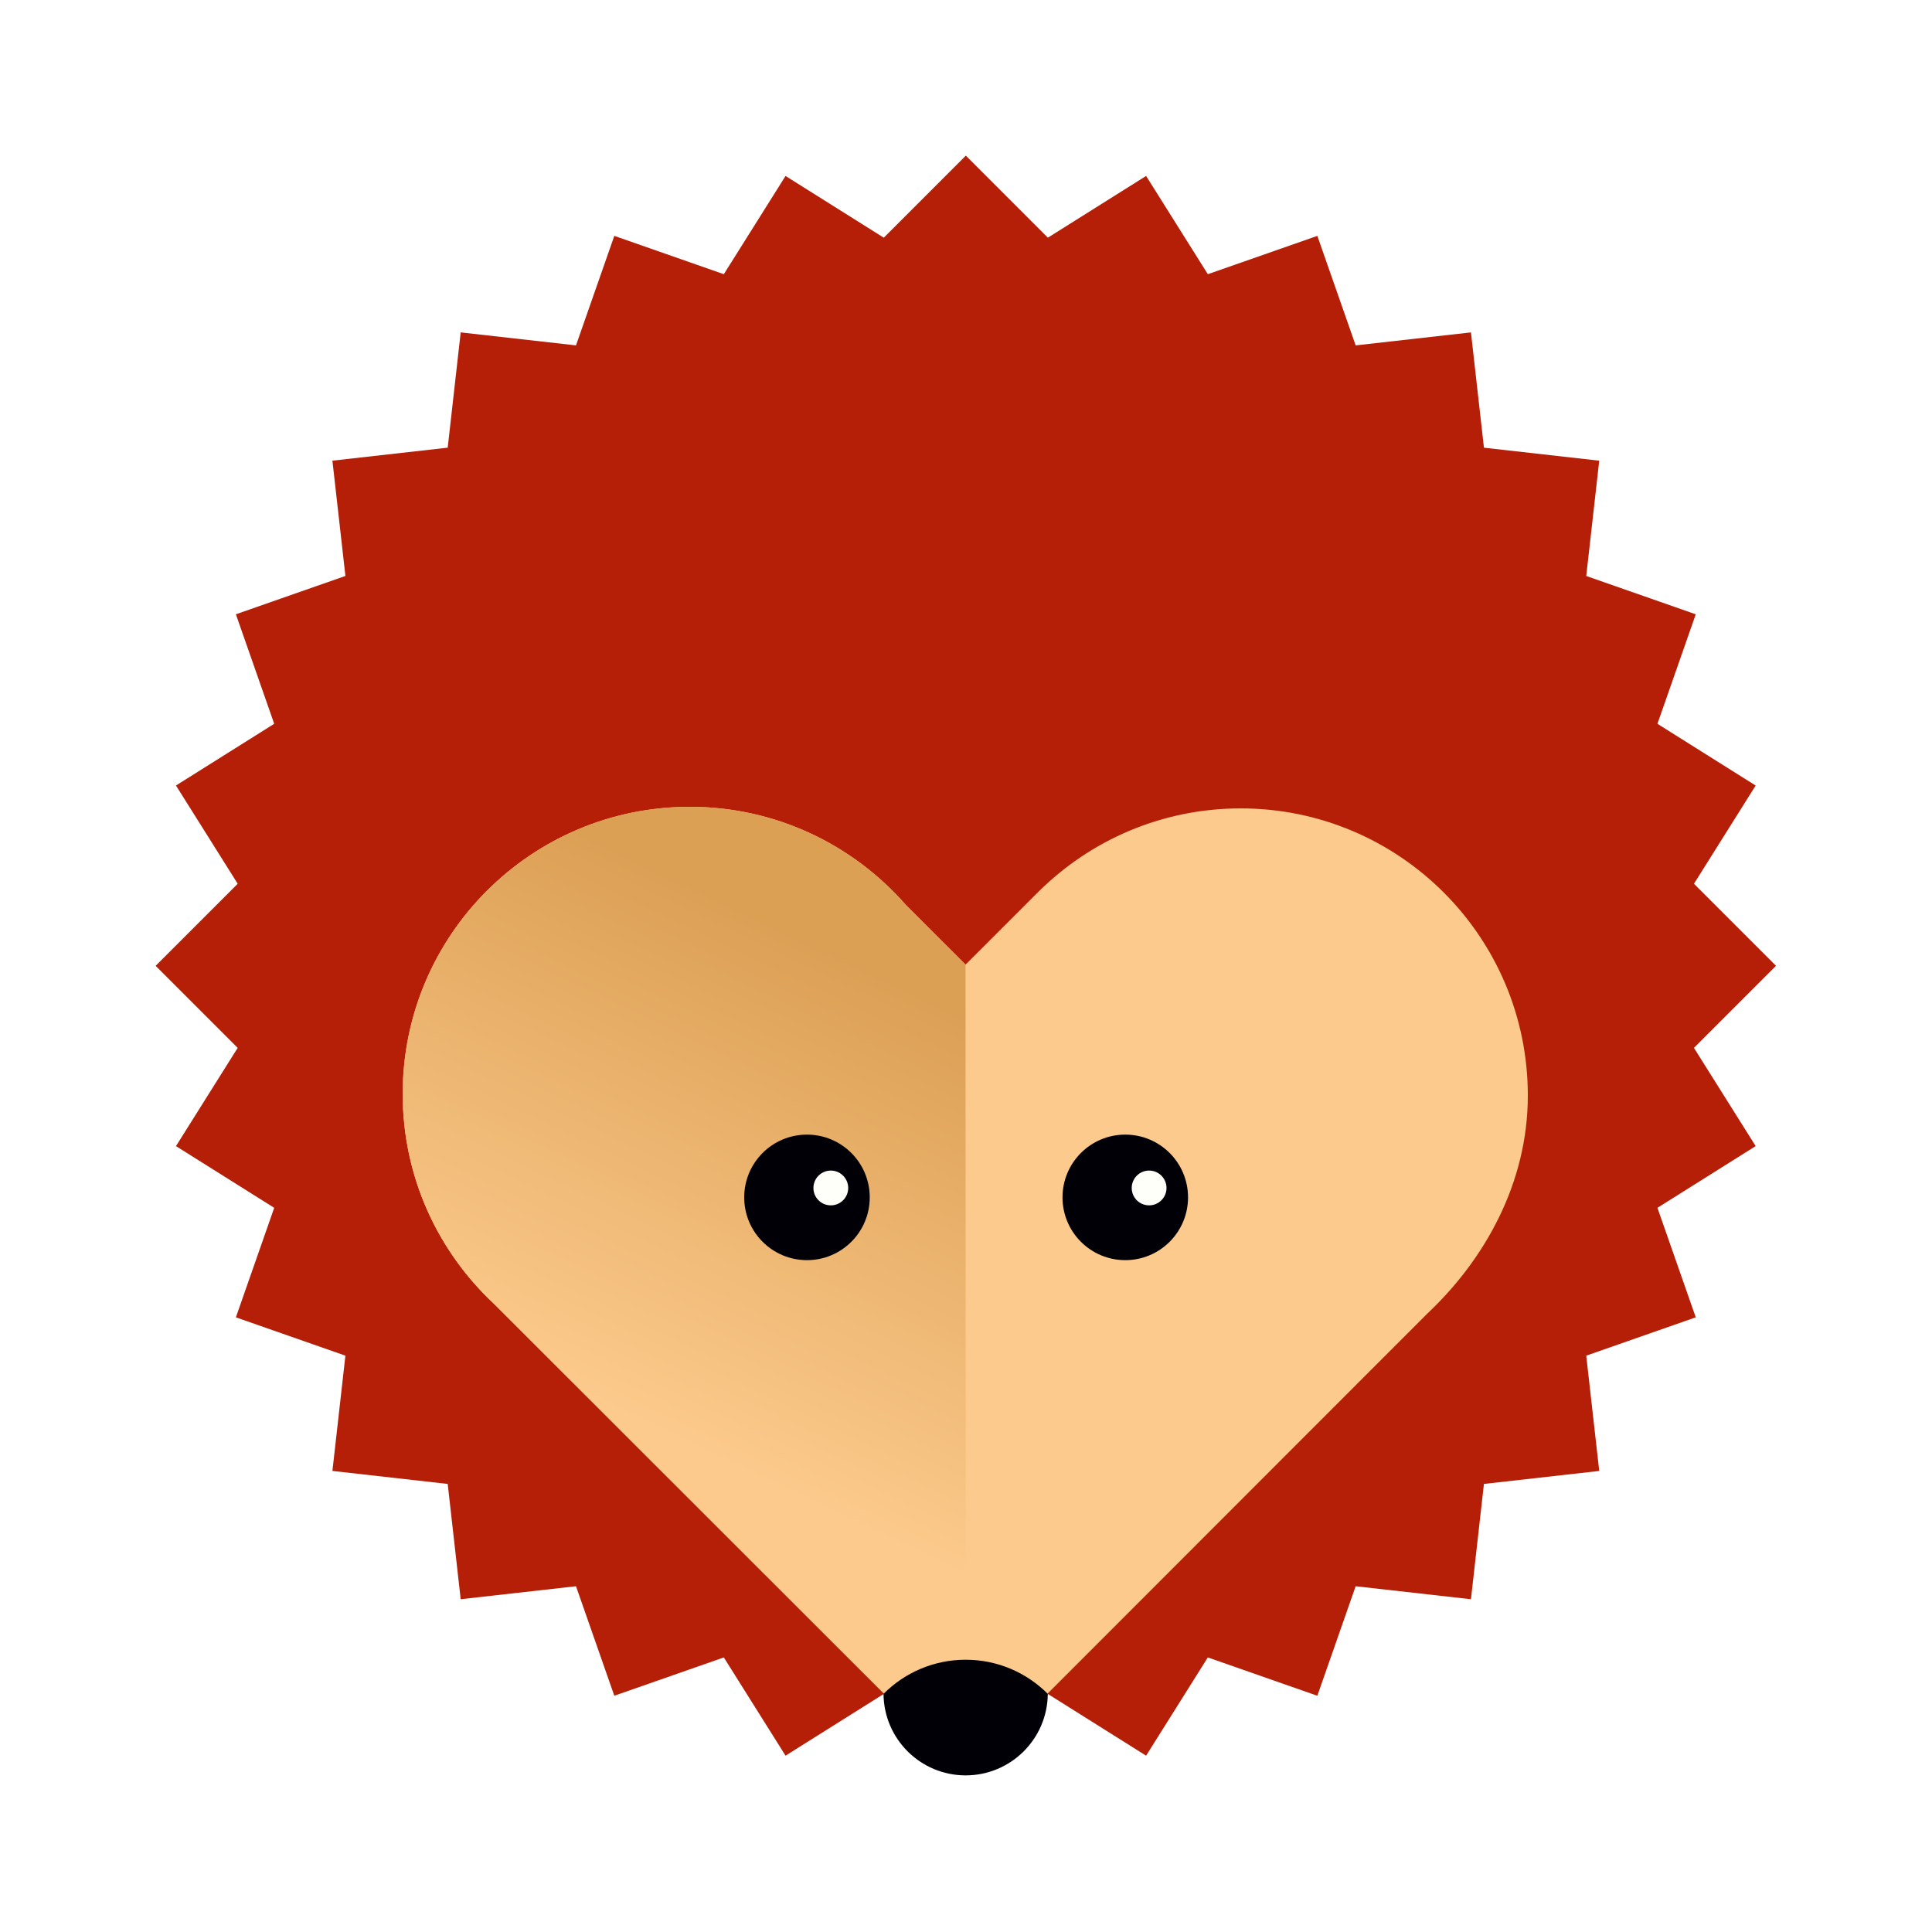
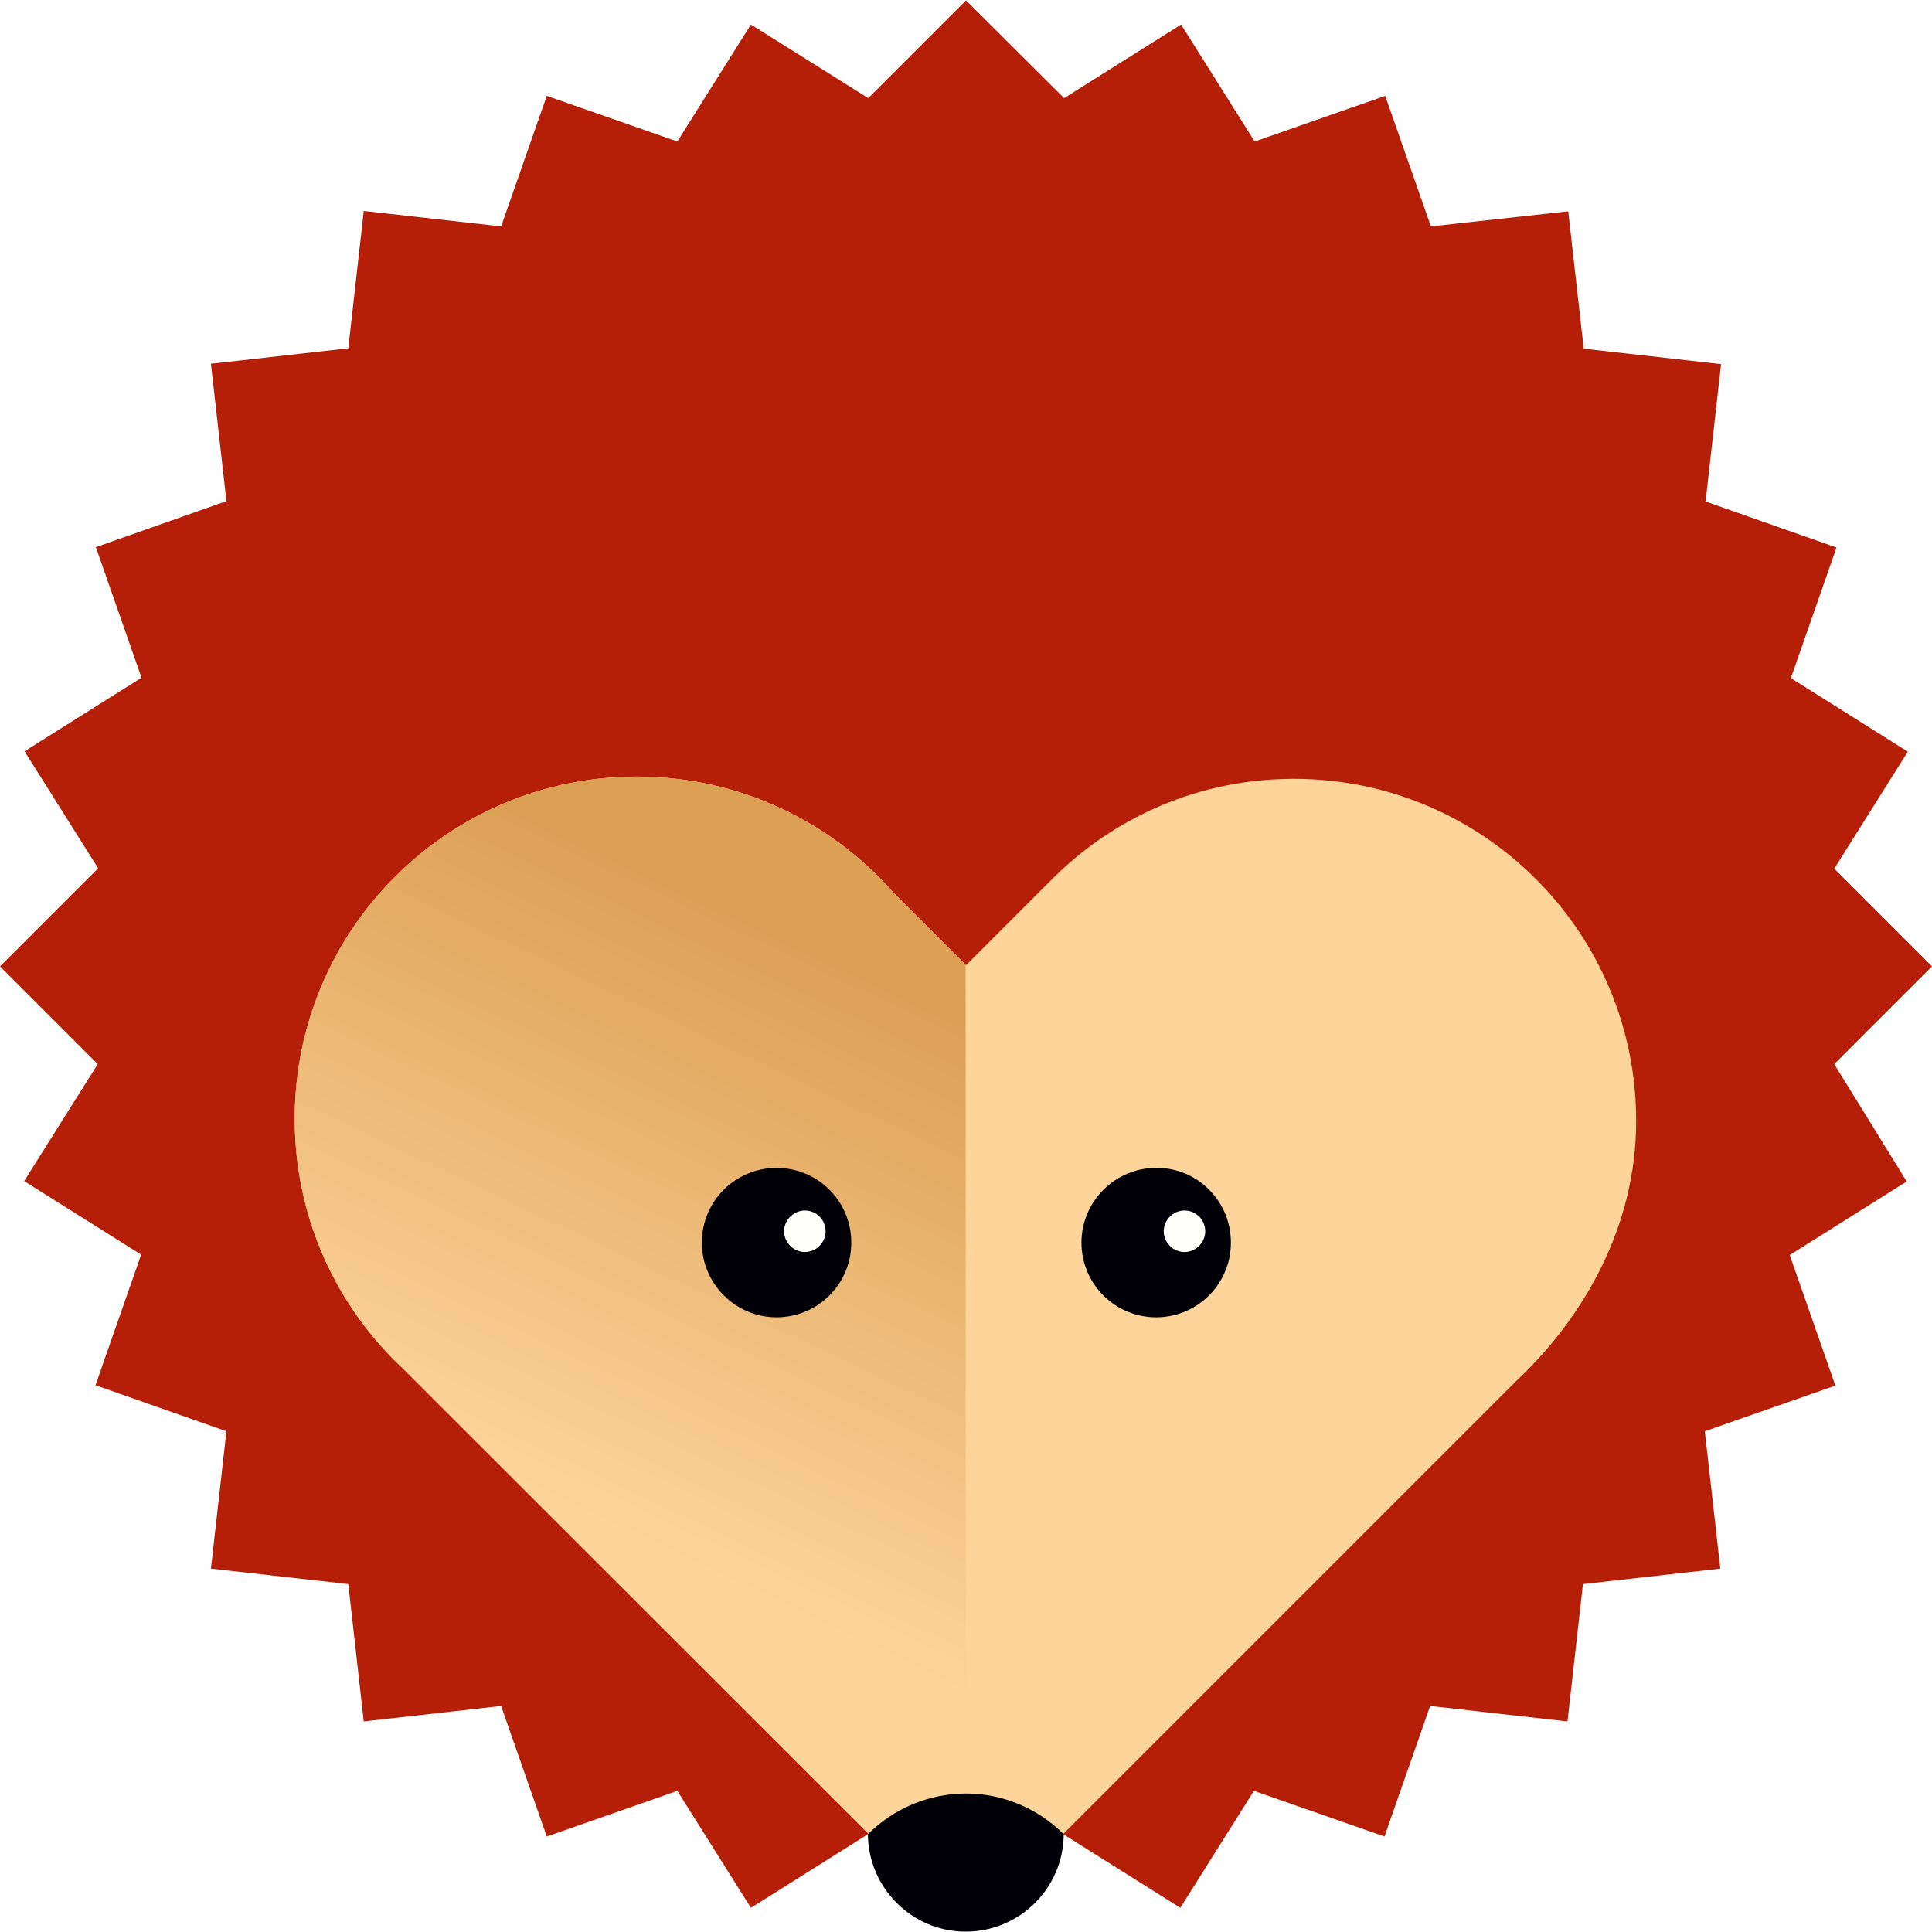
- <svg xmlns="http://www.w3.org/2000/svg" width="100%" height="100%" viewBox="0 0 1772 1772" version="1.1" xml:space="preserve" style="fill-rule:evenodd;clip-rule:evenodd;stroke-linejoin:round;stroke-miterlimit:2;">
+ <svg xmlns="http://www.w3.org/2000/svg" version="1.1" id="Layer_1" x="0px" y="0px" viewBox="0 0 512 512" style="enable-background:new 0 0 512 512;" xml:space="preserve">
+   <style type="text/css">
+ 	.st0{fill:#B51F08;}
+ 	.st1{fill:#FDD49A;}
+ 	.st2{fill:url(#SVGID_1_);}
+ 	.st3{fill:none;}
+ 	.st4{fill:#010007;}
+ 	.st5{fill:#FFFFFA;}
+ </style>
  <g>
-     <path d="M1553.66,961.083L1628.91,885.825L1553.66,810.579L1610.27,720.483L1520.17,663.867L1555.32,563.421L1454.88,528.279L1466.79,422.533L1361.05,410.621L1349.13,304.871L1243.39,316.783L1208.24,216.338L1107.81,251.483L1051.18,161.383L961.073,218L885.831,142.754L810.589,218.004L720.485,161.392L663.873,251.488L563.431,216.338L528.289,316.779L422.539,304.863L410.627,410.604L304.885,422.517L316.802,528.258L216.348,563.408L251.493,663.846L161.393,720.458L218.014,810.575L142.756,885.825L218.006,961.083L161.393,1051.19L251.493,1107.8L216.348,1208.24L316.798,1243.39L304.885,1349.12L410.627,1361.04L422.539,1466.78L528.289,1454.87L563.431,1555.3L663.868,1520.17L720.485,1610.27L810.581,1553.65L885.831,1628.2L961.081,1553.67L1051.18,1610.28L1107.79,1520.17L1208.24,1555.32L1243.38,1454.88L1349.13,1466.79L1361.04,1361.04L1466.79,1349.13L1454.87,1243.39L1555.32,1208.24L1520.17,1107.79L1610.27,1051.18L1553.66,961.083Z" style="fill:rgb(181,31,8);fill-rule:nonzero;" />
-     <path d="M1401.3,1004.78C1401.3,859.343 1283.4,741.439 1137.96,741.439C1065.72,741.439 1000.28,770.551 952.708,817.664L952.675,817.63L885.579,884.73L830.717,829.868C782.45,774.801 711.646,739.989 632.675,739.989C487.233,739.989 369.333,857.893 369.333,1003.33C369.333,1079.33 401.563,1147.76 453.054,1195.82L885.833,1628.37L1309.05,1204.88C1361.93,1155.11 1401.3,1084.88 1401.3,1004.78" style="fill:rgb(252,202,140);fill-rule:nonzero;" />
-     <path d="M885.579,884.73L830.717,829.868C782.45,774.801 711.646,739.989 632.675,739.989C487.233,739.989 369.333,857.893 369.333,1003.33C369.333,1079.33 401.563,1147.76 453.054,1195.82L885.833,1628.37" style="fill:url(#_Linear1);fill-rule:nonzero;" />
+     <path class="st0" d="M486.1,282l25.9-25.9l-25.9-25.9l19.5-31l-31-19.5l12.1-34.6L452,132.9l4.1-36.4l-36.4-4.1l-4.1-36.4L379.2,60   l-12.1-34.6l-34.6,12.1L313,6.5l-31,19.5L256,0.1L230.1,26L199,6.5l-19.5,31l-34.6-12.1L132.8,60l-36.4-4.1l-4.1,36.4l-36.4,4.1   l4.1,36.4L25.4,145l12.1,34.6l-31,19.5l19.5,31L0,256.1L25.9,282l-19.5,31l31,19.5l-12.1,34.6L60,379.3l-4.1,36.4l36.4,4.1   l4.1,36.4l36.4-4.1l12.1,34.6l34.6-12.1l19.5,31l31-19.5l25.9,25.7l25.9-25.7l31,19.5l19.5-31l34.6,12.1l12.1-34.6l36.4,4.1   l4.1-36.4l36.4-4.1l-4.1-36.4l34.6-12.1l-12.1-34.6l31-19.5L486.1,282z" />
+     <path class="st1" d="M433.6,297.1c0-50.1-40.6-90.7-90.7-90.7c-24.9,0-47.4,10-63.8,26.3l0,0l-23.1,23.1L237,236.8   c-16.6-19-41-31-68.2-31c-50.1,0-90.7,40.6-90.7,90.7c0,26.2,11.1,49.8,28.8,66.3l149.1,149L401.8,366   C420,348.9,433.6,324.7,433.6,297.1" />
+     <linearGradient id="SVGID_1_" gradientUnits="userSpaceOnUse" x1="-54.622" y1="648.598" x2="-52.028" y2="648.598" gradientTransform="matrix(26.5564 -55.7693 -55.7693 -26.5564 37784.352 14582.939)">
+       <stop offset="0" style="stop-color:#FDD49A" />
+       <stop offset="1" style="stop-color:#DCA055" />
+     </linearGradient>
+     <path class="st2" d="M255.9,255.7L237,236.8c-16.6-19-41-31-68.2-31c-50.1,0-90.7,40.6-90.7,90.7c0,26.2,11.1,49.8,28.8,66.3   l149.1,149" />
+     <path class="st3" d="M256,511.9l-0.1-256.2" />
+     <path class="st4" d="M281.9,486.1c-6.9-6.9-16.2-10.8-25.9-10.8c-9.7,0-19.1,3.9-26,10.8c0.1,14.2,11.7,25.8,25.9,25.8   C270.2,511.9,281.8,500.4,281.9,486.1 M225.6,329.3c0,11-8.9,19.8-19.8,19.8s-19.8-8.9-19.8-19.8c0-11,8.9-19.8,19.8-19.8   S225.6,318.3,225.6,329.3L225.6,329.3" />
+     <path class="st5" d="M218.8,326.3c0,3-2.5,5.5-5.5,5.5c0,0,0,0,0,0c-3,0-5.5-2.5-5.5-5.5c0-3,2.5-5.5,5.5-5.5   C216.4,320.8,218.8,323.3,218.8,326.3" />
+     <path class="st4" d="M326.2,329.3c0,11-8.9,19.8-19.8,19.8c-11,0-19.8-8.9-19.8-19.8s8.9-19.8,19.8-19.8   C317.3,309.4,326.2,318.3,326.2,329.3" />
+     <path class="st5" d="M319.4,326.3c0,3-2.5,5.5-5.5,5.5c-3,0-5.5-2.5-5.5-5.5c0-3,2.5-5.5,5.5-5.5   C317,320.8,319.4,323.3,319.4,326.3" />
  </g>
-   <path d="M885.833,1628.37L885.579,884.73" style="fill:none;" />
-   <g>
-     <path d="M961.011,1553.59C941.732,1534.24 915.094,1522.28 885.686,1522.28C856.269,1522.28 829.64,1534.24 810.357,1553.59C810.665,1594.93 844.265,1628.35 885.682,1628.35C927.098,1628.35 960.702,1594.92 961.011,1553.59" style="fill:rgb(1,0,7);fill-rule:nonzero;" />
-     <path d="M797.707,1098.22C797.707,1130.02 771.94,1155.79 740.136,1155.79C708.349,1155.79 682.578,1130.02 682.578,1098.22C682.578,1066.42 708.349,1040.65 740.136,1040.65C771.94,1040.65 797.707,1066.42 797.707,1098.22" style="fill:rgb(1,0,7);fill-rule:nonzero;" />
-     <path d="M777.962,1089.59C777.962,1098.41 770.816,1105.53 762.012,1105.53C753.204,1105.53 746.054,1098.41 746.054,1089.59C746.054,1080.78 753.204,1073.63 762.012,1073.63C770.816,1073.63 777.962,1080.78 777.962,1089.59" style="fill:rgb(255,255,250);fill-rule:nonzero;" />
-     <path d="M1089.65,1098.22C1089.65,1130.02 1063.88,1155.79 1032.08,1155.79C1000.29,1155.79 974.513,1130.02 974.513,1098.22C974.513,1066.42 1000.29,1040.65 1032.08,1040.65C1063.88,1040.65 1089.65,1066.42 1089.65,1098.22" style="fill:rgb(1,0,7);fill-rule:nonzero;" />
-     <path d="M1069.9,1089.59C1069.9,1098.41 1062.75,1105.53 1053.95,1105.53C1045.14,1105.53 1037.99,1098.41 1037.99,1089.59C1037.99,1080.78 1045.14,1073.63 1053.95,1073.63C1062.75,1073.63 1069.9,1080.78 1069.9,1089.59" style="fill:rgb(255,255,250);fill-rule:nonzero;" />
-   </g>
-   <defs>
-     <linearGradient id="_Linear1" x1="0" y1="0" x2="1" y2="0" gradientUnits="userSpaceOnUse" gradientTransform="matrix(200,-420,420,200,660,1340)">
-       <stop offset="0" style="stop-color:rgb(252,202,140);stop-opacity:1" />
-       <stop offset="1" style="stop-color:rgb(220,160,85);stop-opacity:1" />
-     </linearGradient>
-   </defs>
</svg>
